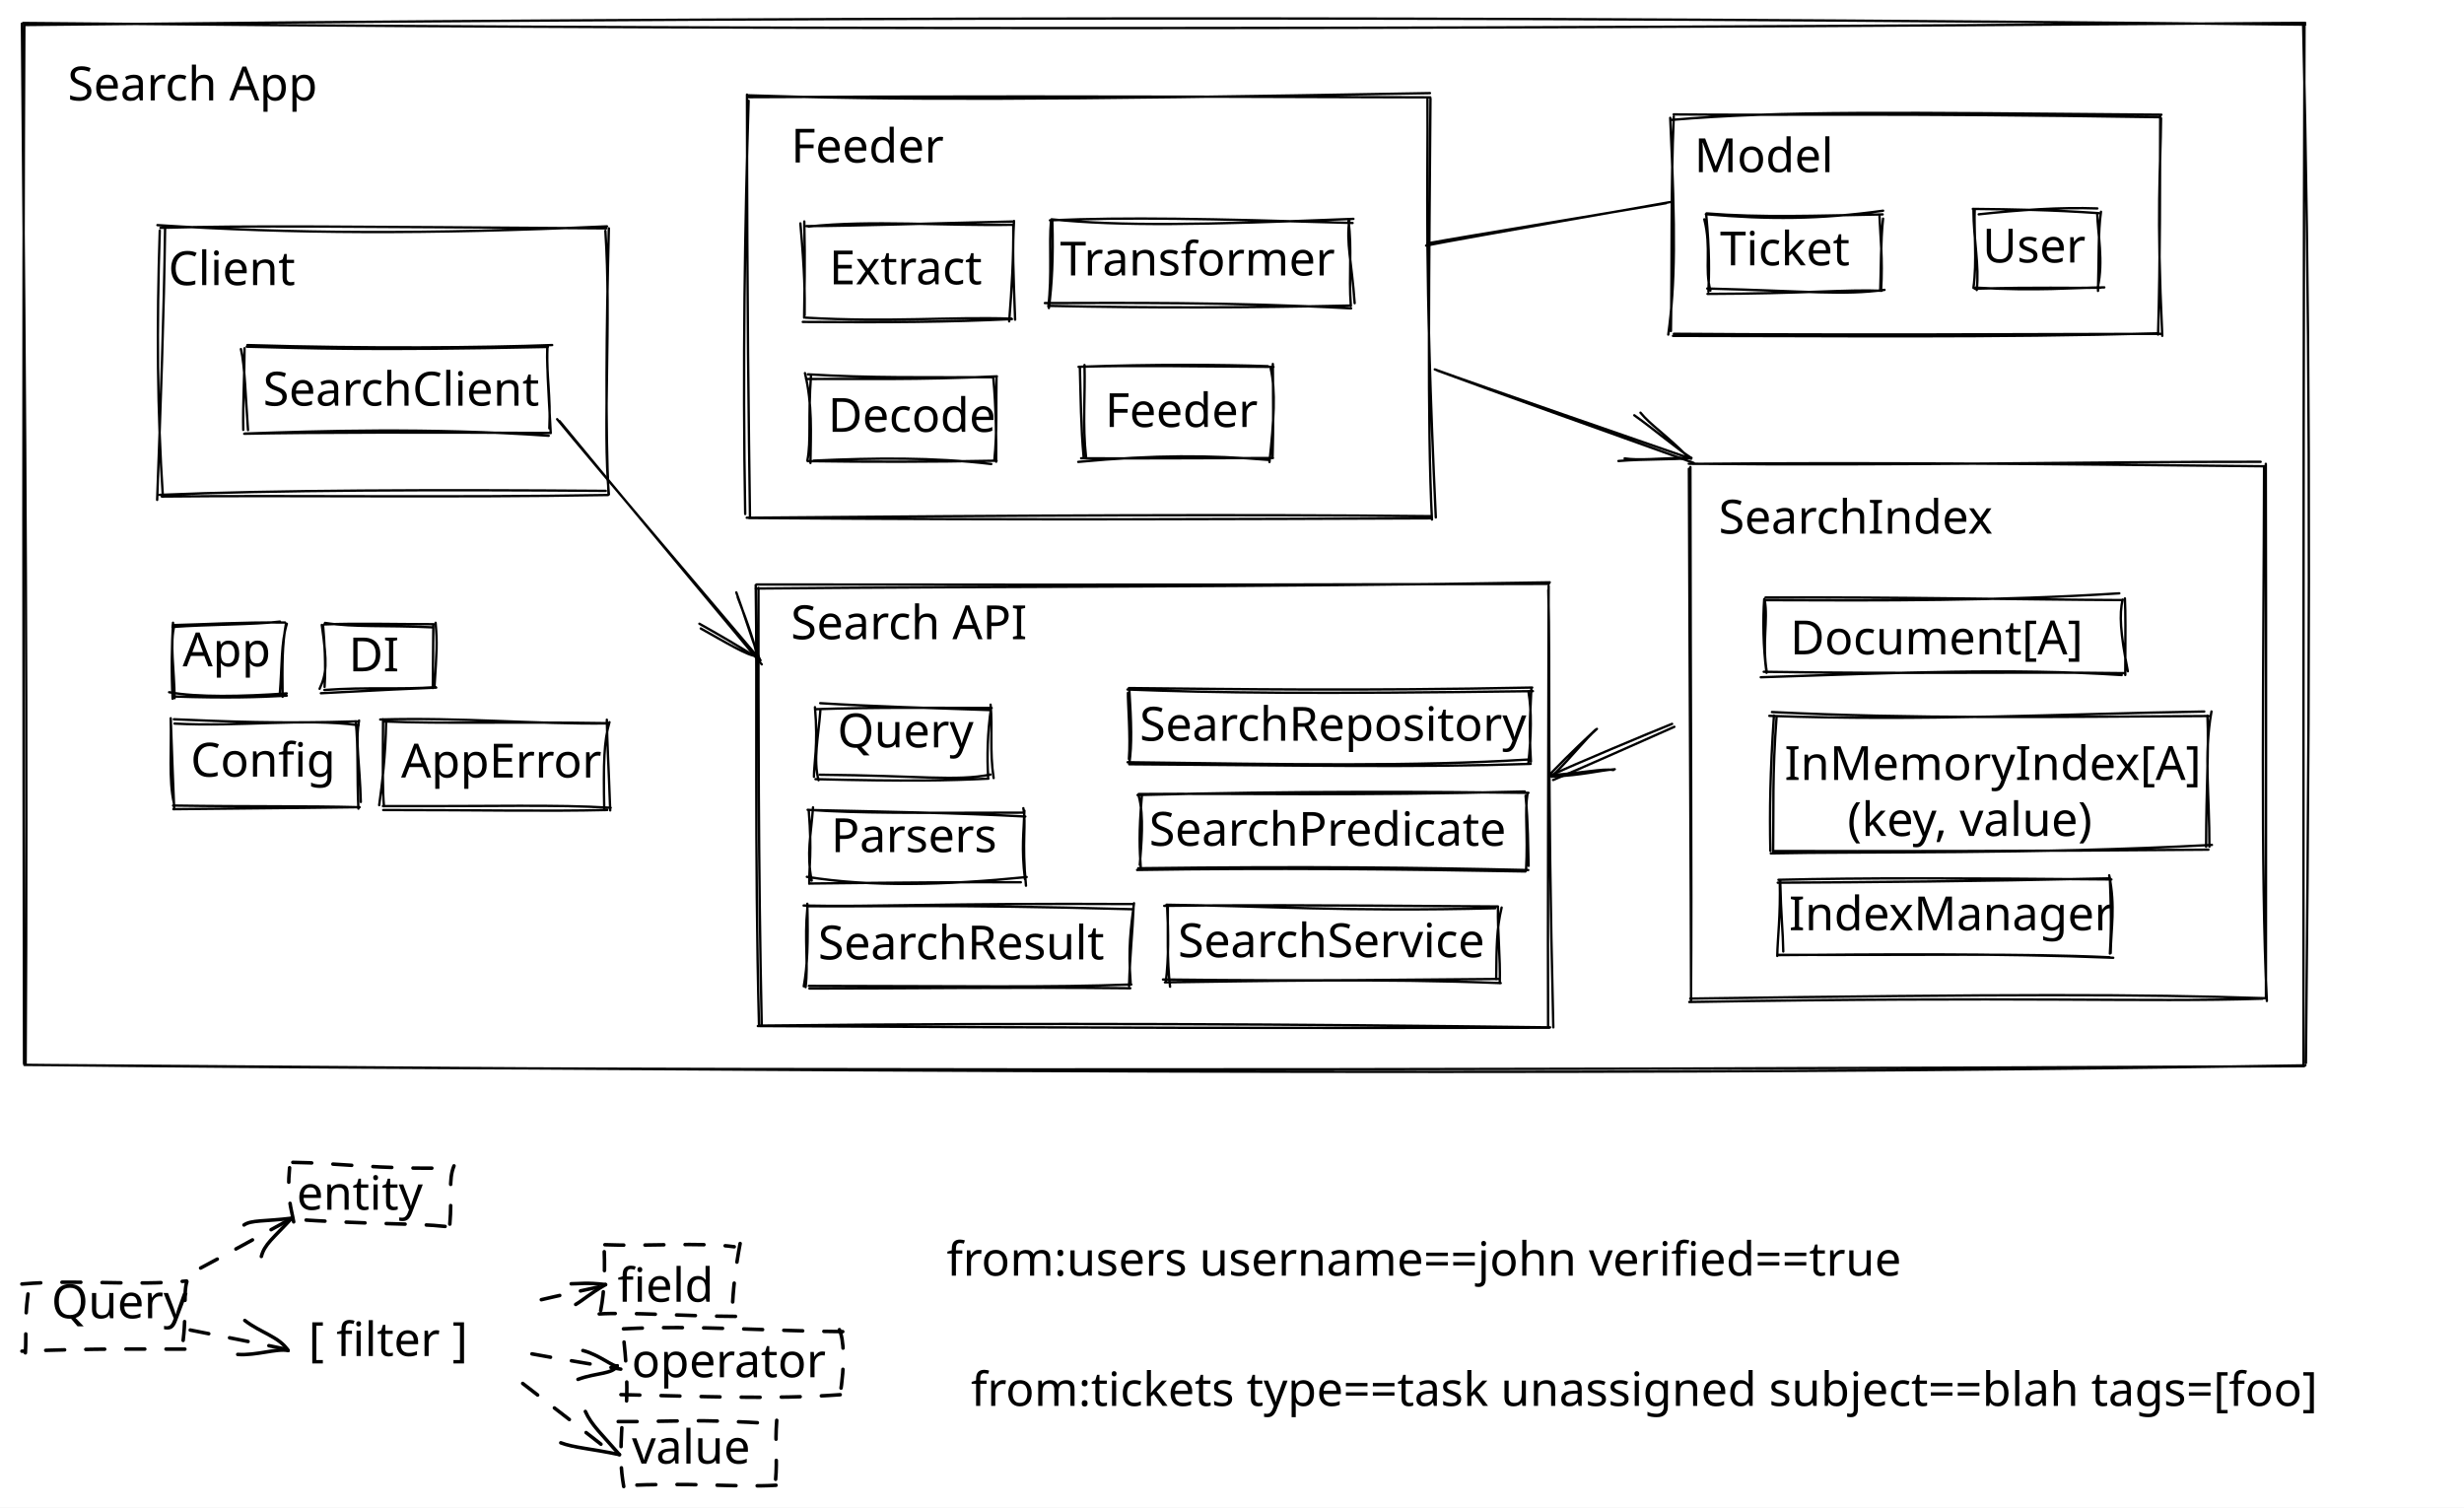
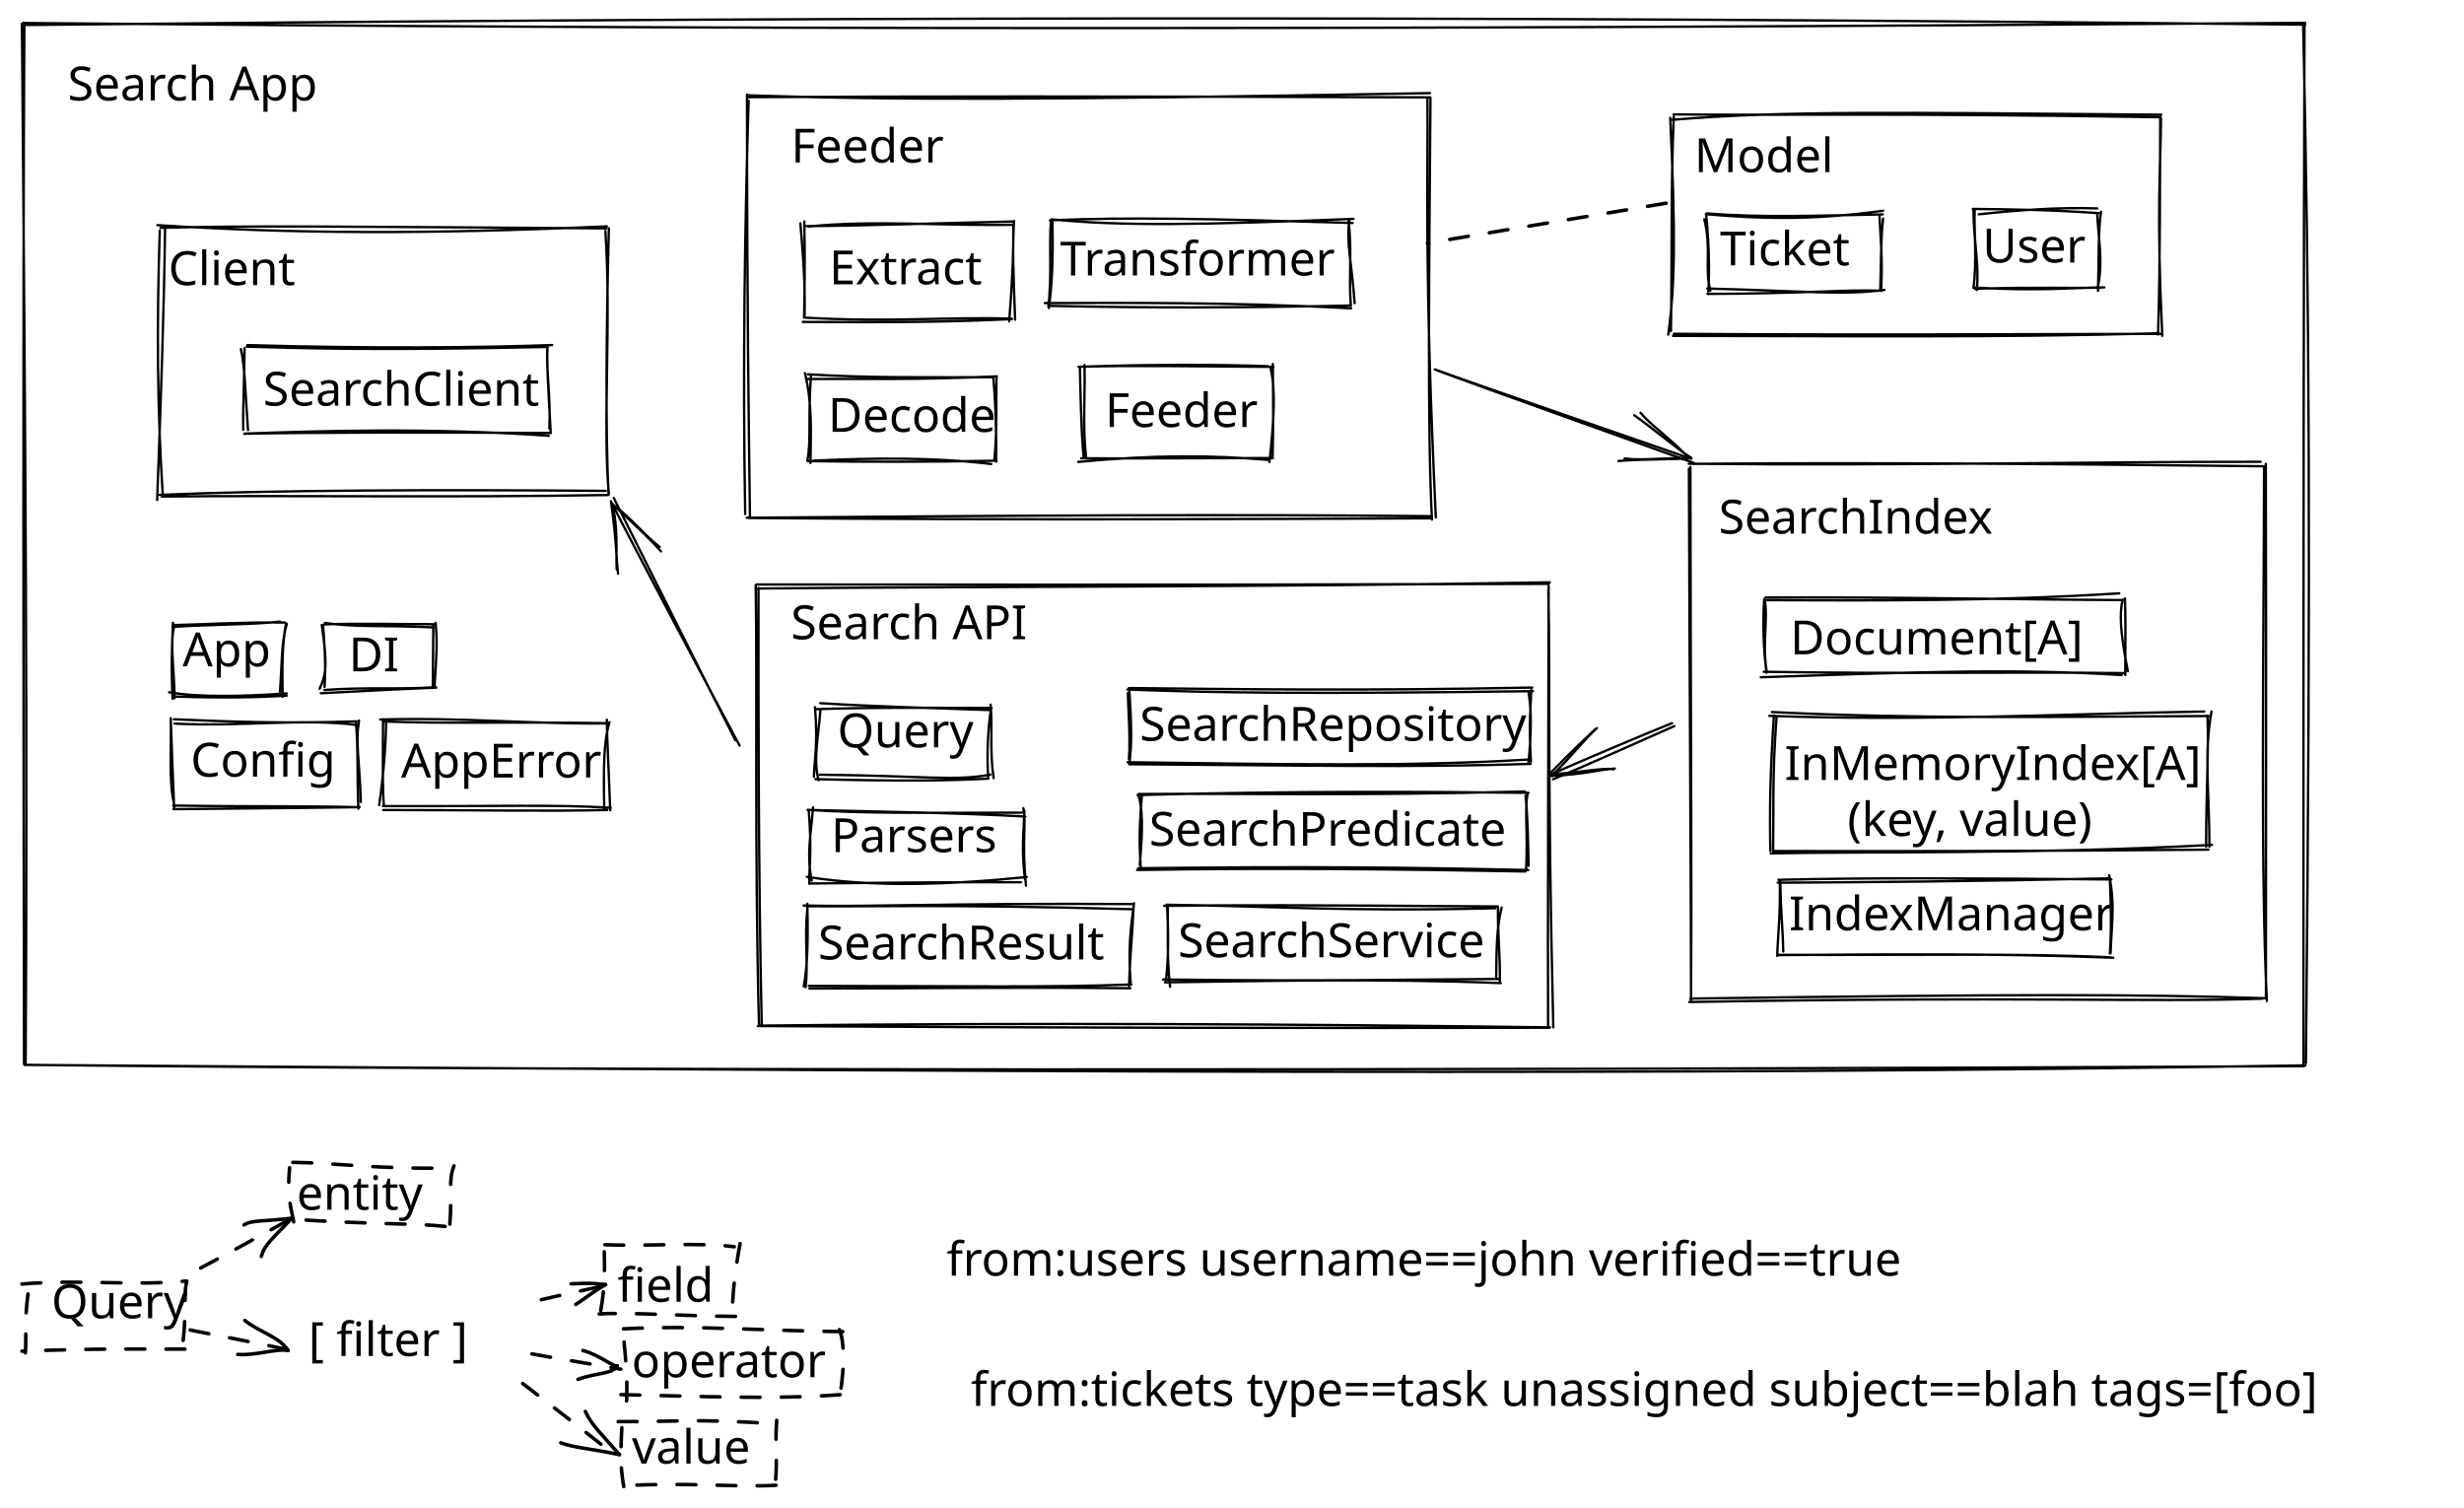
<svg xmlns="http://www.w3.org/2000/svg" version="1.1" viewBox="0 0 1044.637 639.121" width="1044.637" height="639.121">
  <defs>
    <style>
      @font-face {
        font-family: "Virgil";
        src: url("https://excalidraw.com/Virgil.woff2");
      }
      @font-face {
        font-family: "Cascadia";
        src: url("https://excalidraw.com/Cascadia.woff2");
      }
    </style>
  </defs>
  <rect x="0" y="0" width="1044.637" height="639.121" fill="#ffffff" />
  <g stroke-linecap="round" transform="translate(751.3555 302.8474) rotate(0 92.26562 28.48047)">
    <path d="M-1.23 0.64 C62.5 2.97, 123.03 -0.19, 183.16 -1.2 M-0.12 -0.98 C59.71 1.95, 116.62 1.1, 185.03 0.71 M186.22 -1.22 C182.92 17.17, 185.42 34.34, 185.34 56.09 M184.51 0.55 C185.14 15.27, 183.99 30.61, 183.94 56.12 M186.41 55.35 C110.75 59.42, 37.44 58.1, -0.61 58.95 M184.92 57.37 C111.82 58.03, 40.33 58.07, 0.76 57.94 M0.39 58.58 C0.65 39.96, -0.02 25.24, 1.85 0.99 M-0.8 57.88 C-1.13 40.38, -0.9 24.59, 0.72 0.48" stroke="#000000" stroke-width="1" fill="none" />
  </g>
  <g transform="translate(468.5156 163.0232) rotate(0 32 12.5)">
    <text x="0" y="18" font-family="Virgil, Segoe UI Emoji" font-size="20px" fill="#000000" text-anchor="start" style="white-space: pre;" direction="ltr">Feeder</text>
  </g>
  <g transform="translate(757.3867 312.6619) rotate(0 87.5 12.5)">
    <text x="87.5" y="18" font-family="Virgil, Segoe UI Emoji" font-size="20px" fill="#000000" text-anchor="middle" style="white-space: pre;" direction="ltr">InMemoryIndex[A]</text>
  </g>
  <g transform="translate(783.2578 336.4099) rotate(0 56 12.5)">
    <text x="0" y="18" font-family="Virgil, Segoe UI Emoji" font-size="20px" fill="#000000" text-anchor="start" style="white-space: pre;" direction="ltr">(key, value)</text>
  </g>
  <g transform="translate(351.0547 165.0818) rotate(0 35 12.5)">
    <text x="0" y="18" font-family="Virgil, Segoe UI Emoji" font-size="20px" fill="#000000" text-anchor="start" style="white-space: pre;" direction="ltr">Decode</text>
  </g>
  <g transform="translate(351.5547 102.5271) rotate(0 39.5 12.5)">
    <text x="0" y="18" font-family="Virgil, Segoe UI Emoji" font-size="20px" fill="#000000" text-anchor="start" style="white-space: pre;" direction="ltr">Extract</text>
  </g>
  <g stroke-linecap="round" transform="translate(340.918 94.85913) rotate(0 43.90625 20.39062)">
    <path d="M1.84 1.19 C28.6 -1.69, 59.57 1.01, 88.8 0.42 M0.98 1 C24.35 0.86, 49.87 -0.08, 88.4 -0.95 M88.98 -1.17 C88.29 11.21, 88.66 19.1, 89.45 40.66 M88.67 0.65 C88.82 14.31, 88.03 27.29, 86.94 41.39 M87.94 40.23 C61.1 39.37, 36.66 41.88, 0.64 39.82 M88.1 40.42 C61.69 41.69, 35.38 41.9, -0.57 41.62 M0.22 38.79 C0.3 29.39, 0.3 21.46, -1.59 -0.16 M0 39.8 C0.14 29.2, 0.47 16.81, 0.07 -0.97" stroke="#000000" stroke-width="1" fill="none" />
  </g>
  <g stroke-linecap="round" transform="translate(458.6211 154.8044) rotate(0 40.41797 19.62109)">
    <path d="M-1.35 0.71 C30.59 -0.46, 59.21 -0.24, 78.94 0.44 M-0.05 0.66 C21.92 0.06, 44.77 0.48, 81.29 0.74 M80.13 1.52 C82.25 10.86, 81.49 23.41, 79.58 41.08 M81.01 -0.49 C81.15 12.87, 81.29 25.93, 80.91 39.06 M78.99 40.16 C54.25 38.12, 31.58 37.94, -1.49 41.02 M81.05 39.37 C50.42 39.44, 20.33 39.62, -0.27 39.48 M1.81 38.89 C0.29 25.57, 1.53 12.28, 1.16 -0.06 M0.79 38.86 C-0.37 26.57, -0.45 13.25, -0.8 0.97" stroke="#000000" stroke-width="1" fill="none" />
  </g>
  <g stroke-linecap="round" transform="translate(343.1914 159.3435) rotate(0 39.36719 18.20703)">
    <path d="M-1.47 1.33 C22.35 1.15, 45.51 1.83, 79.45 0.2 M-0.69 -0.65 C25.51 0.97, 50.04 0.53, 78.05 0.59 M77.93 0.91 C79.08 12.67, 79.26 28.46, 79.15 36.4 M79.29 0.35 C79.06 11.66, 79.6 24.01, 78.37 35.7 M77.08 37.38 C52.3 34.47, 27.96 34.74, 1.75 35.95 M79.3 35.97 C51.33 36.53, 25.2 36.53, -0.79 36.15 M0.41 36.94 C0.57 24.07, 1.29 12.31, -1.92 -1.16 M-0.89 35.89 C0.77 27.3, -0.69 18.09, 0.65 -0.3" stroke="#000000" stroke-width="1" fill="none" />
  </g>
  <g transform="translate(729.1797 94.49585) rotate(0 31 12.5)">
    <text x="0" y="18" font-family="Virgil, Segoe UI Emoji" font-size="20px" fill="#000000" text-anchor="start" style="white-space: pre;" direction="ltr">Ticket</text>
  </g>
  <g transform="translate(840.5039 93.28101) rotate(0 22.5 12.5)">
    <text x="0" y="18" font-family="Virgil, Segoe UI Emoji" font-size="20px" fill="#000000" text-anchor="start" style="white-space: pre;" direction="ltr">User</text>
  </g>
  <g stroke-linecap="round" transform="translate(724.3438 91.21851) rotate(0 36.73438 16.36328)">
    <path d="M-1.13 -0.4 C25.24 1.88, 46.9 1.86, 74.02 -1.89 M-0.85 -0.75 C22.23 1.1, 45.5 0.21, 73.82 -0.32 M74 1.47 C72.96 10.97, 73.14 23.33, 72.8 31.94 M72.49 0.47 C72.82 8.92, 73.96 18.61, 73.16 31.91 M74.62 31.67 C57.02 34.05, 43.1 32.22, -0.54 31.1 M73.44 32.05 C58.16 31.43, 41.26 33.27, -0.43 33.38 M0.8 31.99 C-1.77 22.65, 1.32 13.99, -1.79 1.76 M-0.05 32.4 C0.29 24.9, 0.51 15.44, -0.98 -0.21" stroke="#000000" stroke-width="1" fill="none" />
  </g>
  <g stroke-linecap="round" transform="translate(837.3203 89.39429) rotate(0 26.44141 16.57617)">
    <path d="M1.57 1.47 C18.66 -0.4, 36.2 -1.59, 51.86 -1.03 M-0.92 -0.83 C16.62 -0.64, 32.06 -0.45, 52.46 0.97 M51.82 1.18 C52.05 9.48, 54.52 21.63, 52.04 32.41 M53.41 0.38 C52.18 8.81, 52.56 20.36, 52.15 33.93 M54.81 32.44 C41.28 32.56, 26.97 34.09, 0.31 32.55 M53.35 32.58 C39.45 32.83, 28.25 32.25, -0.1 33.01 M0.73 33.57 C1.91 22.94, -0.6 12.81, -0.67 -0.76 M-0.66 32.65 C0.91 21.55, -0.51 7.99, -0.12 -0.54" stroke="#000000" stroke-width="1" fill="none" />
  </g>
  <g stroke-linecap="round" transform="translate(709.0977 49.26904) rotate(0 103.3242 45.97852)">
    <path d="M-0.77 1.58 C47.08 -2.41, 93.95 -1.57, 207.25 -0.64 M0.47 -0.77 C45.54 -0.28, 92.16 -1.38, 206.2 0.42 M207.1 0.87 C206.91 22.43, 205.09 39.72, 207.62 93.11 M206.75 -0.08 C206.59 29.15, 206.82 59.16, 205.84 92.57 M206.06 92.03 C137 93.98, 68.16 93.14, 0.19 93.13 M207.42 92.26 C141.96 92.38, 79.64 92.83, 0.56 92.24 M-1.82 92.58 C1.11 71.07, 1.29 49.84, -0.99 0.69 M-0.7 91.08 C-0.17 61.26, -0.8 30.44, 0.51 0.18" stroke="#000000" stroke-width="1" fill="none" />
  </g>
  <g transform="translate(718.3281 54.98389) rotate(0 27 12.5)">
    <text x="0" y="18" font-family="Virgil, Segoe UI Emoji" font-size="20px" fill="#000000" text-anchor="start" style="white-space: pre;" direction="ltr">Model</text>
  </g>
  <g transform="translate(758.9648 259.4136) rotate(0 62.5 12.5)">
    <text x="0" y="18" font-family="Virgil, Segoe UI Emoji" font-size="20px" fill="#000000" text-anchor="start" style="white-space: pre;" direction="ltr">Document[A]</text>
  </g>
  <g stroke-linecap="round" transform="translate(748.3906 253.4526) rotate(0 75.86914 15.97852)">
    <path d="M-0.09 0.99 C49.83 1.2, 99.01 1.36, 150.12 -1.91 M0.12 -0.14 C56.11 -0.4, 110.36 0.78, 151.33 0.95 M151.5 0.74 C150.12 6.99, 150.48 14.6, 153.73 31.14 M152.48 0.24 C152.77 6.43, 152.74 13.81, 152.64 32.71 M151.12 32.74 C104.86 29.74, 56.88 31.73, -1.9 33.67 M152.44 31.93 C105.34 31.29, 60.36 32.34, -0.64 31.35 M0.67 31.51 C-1.41 19.19, 1.27 9.42, -0.21 1.06 M0.55 31.79 C-0.92 20.73, -1.05 8.95, -0.42 0.5" stroke="#000000" stroke-width="1" fill="none" />
  </g>
  <g stroke-linecap="round" transform="translate(317.2031 40.83545) rotate(0 144.9531 89.24023)">
    <path d="M-0.53 -0.44 C62.14 1.66, 123.54 1.63, 289.04 -1.36 M0.23 0.36 C72.75 -0.02, 144.33 -0.08, 289.17 0.44 M287.98 1.16 C288.29 35.95, 286.47 70.61, 291.52 178.53 M289.26 0.93 C288.76 69.74, 287.84 140, 289.89 179.43 M289.69 178.91 C208.09 179.2, 126.46 179.72, 0.31 178.78 M289.43 177.99 C205.16 177.14, 119.91 177.66, -0.62 178.66 M-1.27 177.08 C-2.39 114.74, -1.38 52.57, 0.18 1.87 M0.76 178.54 C0.24 137.47, -0.46 95.01, -0.51 -0.73" stroke="#000000" stroke-width="1" fill="none" />
  </g>
  <g transform="translate(335.3789 50.90186) rotate(0 32 12.5)">
    <text x="0" y="18" font-family="Virgil, Segoe UI Emoji" font-size="20px" fill="#000000" text-anchor="start" style="white-space: pre;" direction="ltr">Feeder</text>
  </g>
  <g stroke-linecap="round" transform="translate(716.957 197.1792) rotate(0 121.4902 113.3809)">
    <path d="M-0.98 -0.58 C86.14 0.35, 172.39 -1.47, 241.47 -1.4 M0.75 -0.52 C71.33 -1.17, 144.25 -0.59, 243.23 0.5 M242.92 0.65 C242.74 84.71, 241.4 172.62, 244.1 227.19 M243.66 -0.53 C243.88 86.39, 243.68 170.46, 243.71 225.92 M242.27 226.22 C191.62 227.83, 140.83 225.14, -0.77 227.62 M243.5 226.02 C188.92 224.24, 136.32 224.26, -0.37 226.17 M-0.01 227.42 C-0.11 168.64, -0.55 111.66, -0.93 1.54 M-0.04 227.48 C0.36 170.28, -0.19 113.05, -0.29 0.81" stroke="#000000" stroke-width="1" fill="none" />
  </g>
  <g transform="translate(728.6523 208.2261) rotate(0 59.5 12.5)">
    <text x="0" y="18" font-family="Virgil, Segoe UI Emoji" font-size="20px" fill="#000000" text-anchor="start" style="white-space: pre;" direction="ltr">SearchIndex</text>
  </g>
  <g transform="translate(449.3984 98.78857) rotate(0 60 12.5)">
    <text x="0" y="18" font-family="Virgil, Segoe UI Emoji" font-size="20px" fill="#000000" text-anchor="start" style="white-space: pre;" direction="ltr">Transformer</text>
  </g>
  <g stroke-linecap="round" transform="translate(444.7969 93.64795) rotate(0 63.89453 18.14258)">
    <path d="M1 -0.66 C30.32 2.26, 64.07 1.74, 129 -0.86 M0.34 -0.24 C33.35 -1.66, 66.78 -0.96, 128.64 0.88 M127.34 -0.6 C125.8 9.2, 128.31 17.41, 129.52 34.89 M126.89 0.09 C128.51 11.26, 126.93 23.26, 127.91 36.06 M128.01 37.09 C77.45 34.3, 28.71 34.79, -1.82 34.84 M127.56 35.89 C84.83 36.82, 43.39 36.97, 0.2 36.03 M-0.12 36.95 C1.16 27.24, 1.83 15.71, 1.35 0.05 M-0.35 36.3 C1.26 23.06, -0.11 10.13, 0.76 0.23" stroke="#000000" stroke-width="1" fill="none" />
  </g>
  <g stroke-linecap="round" transform="translate(321.0703 248.1675) rotate(0 168.0879 93.5918)">
    <path d="M-0.75 1.34 C106.45 0.33, 211.96 0.87, 335.95 -1.29 M-0.3 -0.38 C68.13 -0.44, 136 -0.02, 335.6 -0.63 M335.35 1.95 C336.3 37.2, 334.8 76.81, 337.47 187.39 M335.49 0.31 C335.39 74.11, 335.06 147.21, 335.26 187.24 M336.11 187.38 C229.66 186.02, 121.76 185.32, 0.84 186.64 M335.79 187.55 C233.43 187.75, 130.98 187.62, 0.22 186.83 M1.87 186.26 C0.44 120.21, 0.46 53.39, 0.5 1.05 M0.71 186.52 C-1.2 113.76, 0.02 42.05, -0.68 -0.14" stroke="#000000" stroke-width="1" fill="none" />
  </g>
  <g transform="translate(335.2812 252.9839) rotate(0 56 12.5)">
    <text x="0" y="18" font-family="Virgil, Segoe UI Emoji" font-size="20px" fill="#000000" text-anchor="start" style="white-space: pre;" direction="ltr">Search API</text>
  </g>
  <g transform="translate(355.0312 298.8472) rotate(0 27 12.5)">
    <text x="0" y="18" font-family="Virgil, Segoe UI Emoji" font-size="20px" fill="#000000" text-anchor="start" style="white-space: pre;" direction="ltr">Query</text>
  </g>
  <g transform="translate(346.8516 388.7417) rotate(0 64 12.5)">
    <text x="0" y="18" font-family="Virgil, Segoe UI Emoji" font-size="20px" fill="#000000" text-anchor="start" style="white-space: pre;" direction="ltr">SearchResult</text>
  </g>
  <g transform="translate(483.1758 296.0347) rotate(0 83 12.5)">
    <text x="0" y="18" font-family="Virgil, Segoe UI Emoji" font-size="20px" fill="#000000" text-anchor="start" style="white-space: pre;" direction="ltr">SearchRepository</text>
  </g>
  <g stroke-linecap="round" transform="translate(345.8242 299.8628) rotate(0 36.83789 15.18555)">
    <path d="M1.91 -1.75 C22.72 -0.44, 50.25 0.38, 74.24 1.19 M-0.29 0.81 C24.82 -0.08, 51.56 0.26, 74.61 0.28 M74.14 -1.13 C75.09 8.84, 73.68 18.39, 75.43 29.99 M74.37 0.13 C72.79 10.54, 72.61 21.36, 73.11 29.49 M74.09 28.51 C59.53 31.41, 44.34 28.96, 1.76 28.58 M73.22 30.24 C56.54 31.08, 38.73 31.44, -0.1 30.46 M1.21 30.92 C-1.07 22.03, 1.07 13.22, 1.98 1.4 M-0.74 29.46 C-0.79 24.07, 1.1 16.2, -0.31 -0.05" stroke="#000000" stroke-width="1" fill="none" />
  </g>
  <g stroke-linecap="round" transform="translate(341.9727 384.5308) rotate(0 68.80078 16.69336)">
    <path d="M-1.27 -0.63 C28.29 0.03, 57.36 -1.7, 138.7 -1.26 M0.06 -0.34 C28.45 -0.01, 55.69 -1.3, 137.88 0.93 M138.8 -1.61 C137.42 9.23, 136.25 17.24, 137.37 32.12 M138.59 0.46 C138.18 11.04, 137.1 19.77, 136.71 33.47 M137.23 34.44 C87.16 33.89, 40.72 34.6, 1.19 34.56 M137.66 32.84 C103.05 34.15, 67.67 33.5, 0.95 33.44 M-1.21 33.62 C0.33 25.09, 0.7 15.55, 0.3 -1.39 M-0.43 33.97 C0.78 24.04, -0.99 13.86, 0.31 0.64" stroke="#000000" stroke-width="1" fill="none" />
  </g>
  <g stroke-linecap="round" transform="translate(479.5234 292.3823) rotate(0 84.66406 15.69141)">
    <path d="M-1.51 -0.07 C36.49 1.41, 77.05 1.87, 170.37 0.63 M-0.91 -0.68 C47.33 -0.23, 95.81 0.57, 170.07 -0.9 M168.52 1.15 C169.84 8.82, 169.76 19.38, 168.4 31.51 M169.73 -0.86 C169.51 6.77, 168.54 13.96, 169.52 30.5 M168.2 29.63 C120.29 32.57, 68.89 31.71, -1.47 30.76 M169.44 31.46 C120.71 33.1, 69.96 32.06, -0.79 31.62 M-0.91 29.39 C-0.16 20.5, -1.43 4.96, -1.32 1.37 M-0.75 31.36 C0.44 23.43, 0.14 14.07, -0.74 -0.13" stroke="#000000" stroke-width="1" fill="none" />
  </g>
  <g stroke-linecap="round" transform="translate(68.18359 96.80029) rotate(0 94.67383 56.61523)">
    <path d="M-1.44 -1.36 C55.23 2.31, 113.08 2.59, 189.15 -0.84 M-0.15 -0.2 C38.02 -1.26, 77.54 -0.71, 188.81 0.02 M188.47 1.06 C191.06 39.82, 187.24 83.52, 189.96 112.81 M189.95 0 C188.85 42.46, 188.5 86.34, 189.8 112.44 M188.64 111.3 C117.55 110.75, 47.01 110.94, -0.58 113 M189.63 113.06 C123.29 114.22, 55.07 113.11, 0.42 113.71 M-1.56 115.12 C-0.04 74.26, 1.32 36.9, 1.81 -0.37 M0.87 113.78 C-1.48 77.66, -1.79 42.18, -0.45 0.92" stroke="#000000" stroke-width="1" fill="none" />
  </g>
  <g transform="translate(71.36328 102.8628) rotate(0 27 12.5)">
    <text x="0" y="18" font-family="Virgil, Segoe UI Emoji" font-size="20px" fill="#000000" text-anchor="start" style="white-space: pre;" direction="ltr">Client</text>
  </g>
  <g transform="translate(111.5352 153.9761) rotate(0 59.5 12.5)">
    <text x="0" y="18" font-family="Virgil, Segoe UI Emoji" font-size="20px" fill="#000000" text-anchor="start" style="white-space: pre;" direction="ltr">SearchClient</text>
  </g>
  <g transform="translate(79.61328 264.5034) rotate(0 16.5 12.5)">
    <text x="16.5" y="18" font-family="Virgil, Segoe UI Emoji" font-size="20px" fill="#000000" text-anchor="middle" style="white-space: pre;" direction="ltr">App</text>
  </g>
  <g transform="translate(147.8516 266.6011) rotate(0 13.5 12.5)">
    <text x="0" y="18" font-family="Virgil, Segoe UI Emoji" font-size="20px" fill="#000000" text-anchor="start" style="white-space: pre;" direction="ltr">DI</text>
  </g>
  <g stroke-linecap="round" transform="translate(137.1562 264.5073) rotate(0 23.45117 13.71484)">
    <path d="M0.64 -0.42 C13.43 1.53, 25.13 0.49, 46.57 1.47 M0.23 0.22 C14.24 -0.34, 29.32 0.11, 46.67 0.13 M47.52 -0.48 C48.27 8.09, 48.02 11.67, 47.03 26.98 M46.56 0.45 C46.42 7.32, 46.49 17.2, 46.33 27.18 M47.78 27.01 C36.1 27.46, 26.62 27.94, -1.12 29.39 M47.59 26.81 C32.56 27.88, 18.25 26.7, 0.37 28.01 M-1.66 27.51 C1.34 21.05, 1.62 16.96, -0.73 0.43 M0.45 26.71 C1.07 17.28, 0.35 6.79, -0.17 0.84" stroke="#000000" stroke-width="1" fill="none" />
  </g>
  <g stroke-linecap="round" transform="translate(103.6367 146.9604) rotate(0 64.52539 18.10156)">
    <path d="M1.25 -0.67 C52.76 0.89, 101.74 0.38, 130.47 -0.68 M0.97 0.02 C26.28 0.63, 51.88 1.77, 128.64 0.13 M128.38 0.33 C127.96 11.74, 129.92 21.22, 129.26 34.64 M128.48 -0.12 C128.14 7.9, 128.66 14.7, 129.85 36.66 M129 37.78 C78.13 34.22, 30.67 35.76, 0.13 36.86 M129.56 36.6 C78.37 36.33, 29.55 36.32, -0.1 36.93 M1.51 35.36 C0.49 21.64, 0.22 8.19, -1.5 1.03 M-0.5 35.29 C-0.72 24.46, 0.03 13.17, 0.04 0.66" stroke="#000000" stroke-width="1" fill="none" />
  </g>
  <g stroke-linecap="round" transform="translate(72.46094 264.0894) rotate(0 24.05859 15.58398)">
    <path d="M0.66 1.71 C15.85 0.61, 35.35 0.77, 46.24 -0.57 M0.73 0.93 C14.57 0.62, 29.48 -0.37, 48.4 -0.17 M49.15 0.37 C46.64 8.51, 47.19 17.78, 46.12 30.73 M48.78 0.28 C47.17 9.47, 47.18 17.32, 47.36 31.31 M49.09 29.87 C30.16 31.23, 11.14 31.54, -0.77 29.38 M49.09 30.85 C37.08 31.52, 23.95 31.94, 0.98 31.19 M1.56 31.9 C1.48 20.01, -0.6 8.35, 1.54 0.84 M0.72 32.15 C0.09 20.05, 0.4 9.51, 0.89 -0.08" stroke="#000000" stroke-width="1" fill="none" />
  </g>
  <g stroke-linecap="round">
-     <g transform="translate(236.4219 178.0985) rotate(0 43.15658 51.58348)">
-       <path d="M0.81 0.43 C15.07 17.86, 72.22 86.39, 86.53 103.56 M-0.22 -0.39 C13.87 16.78, 71.57 84.85, 86.02 101.83" stroke="#000000" stroke-width="1" fill="none" />
-     </g>
-     <g transform="translate(236.4219 178.0985) rotate(0 43.15658 51.58348)">
-       <path d="M60.67 88.35 C71.03 94.12, 80.81 100.11, 84.35 100.03 M60.09 86.33 C68.1 90.81, 75.09 94.86, 85.64 101.38" stroke="#000000" stroke-width="1" fill="none" />
-     </g>
-     <g transform="translate(236.4219 178.0985) rotate(0 43.15658 51.58348)">
-       <path d="M76.31 75.07 C80.58 86.03, 84.38 97.09, 84.35 100.03 M75.74 73.05 C78.94 81.66, 81.2 89.72, 85.64 101.38" stroke="#000000" stroke-width="1" fill="none" />
-     </g>
-   </g>
-   <g stroke-linecap="round">
    <g transform="translate(608.6359 155.9942) rotate(0 54.56601 20.44687)">
      <path d="M0.74 1.09 C19.13 7.99, 91.22 33.68, 109.47 40.28 M-0.34 0.61 C17.94 7.27, 90 32.13, 108.33 38.5" stroke="#000000" stroke-width="1" fill="none" />
    </g>
    <g transform="translate(608.6359 155.9942) rotate(0 54.56601 20.44687)">
      <path d="M80.14 38.35 C86.26 39.27, 93.72 38.36, 107.33 38.03 M77.52 39.45 C89.02 38.55, 100.47 38.93, 108.43 38.19" stroke="#000000" stroke-width="1" fill="none" />
    </g>
    <g transform="translate(608.6359 155.9942) rotate(0 54.56601 20.44687)">
      <path d="M86.86 18.96 C91.26 24.34, 97.2 27.84, 107.33 38.03 M84.24 20.06 C93.06 26.36, 102 33.98, 108.43 38.19" stroke="#000000" stroke-width="1" fill="none" />
    </g>
  </g>
  <g stroke-linecap="round">
-     <g transform="translate(708.9096 308.5201) rotate(0 -25.2922 10.26162)">
+     <g transform="translate(708.9096 308.2115) rotate(0 -25.2922 10.26162)">
      <path d="M0.95 -0.39 C-7.3 3.28, -41.74 18.62, -50.44 22.16 M-0.01 -1.64 C-8.36 1.64, -43.37 16.36, -51.54 20.24" stroke="#000000" stroke-width="1" fill="none" />
    </g>
-     <g transform="translate(708.9096 308.5201) rotate(0 -25.2922 10.26162)">
+     <g transform="translate(708.9096 308.2115) rotate(0 -25.2922 10.26162)">
      <path d="M-32.47 0.84 C-35.52 3.77, -42.1 9.72, -52.15 20.09 M-31.88 0.49 C-37.19 5.14, -41.33 11.06, -51.04 20.75" stroke="#000000" stroke-width="1" fill="none" />
    </g>
-     <g transform="translate(708.9096 308.5201) rotate(0 -25.2922 10.26162)">
+     <g transform="translate(708.9096 308.2115) rotate(0 -25.2922 10.26162)">
      <path d="M-24.9 17.94 C-29.65 17.14, -37.91 19.29, -52.15 20.09 M-24.31 17.6 C-31.54 18.21, -37.48 20.07, -51.04 20.75" stroke="#000000" stroke-width="1" fill="none" />
    </g>
  </g>
  <g stroke-linecap="round" transform="translate(10 10) rotate(0 483.5078 220.6836)">
    <path d="M0.79 0.59 C305.88 -2.62, 610.97 -3.5, 967.31 0.46 M-0.18 -0.26 C283.46 2.47, 567.36 2.79, 967.29 -0.31 M966.45 0.66 C969.02 112.97, 969.77 225.32, 967.62 440.67 M967.02 -0.04 C966.7 105.18, 966.52 210.42, 966.58 441.2 M966.85 442.01 C592.46 443.86, 217.38 443.97, 0.36 441.43 M967.38 441.65 C749.26 445.27, 531.32 445.49, 0.34 441.47 M0.87 441.26 C1.69 305.44, 0.81 169.97, -0.71 0.01 M0.18 440.91 C-0.06 284.47, -0.33 126.89, 0.33 -0.14" stroke="#000000" stroke-width="1" fill="none" />
  </g>
  <g transform="translate(28.70703 24.57422) rotate(0 54 12.5)">
    <text x="0" y="18" font-family="Virgil, Segoe UI Emoji" font-size="20px" fill="#000000" text-anchor="start" style="white-space: pre;" direction="ltr">Search App</text>
  </g>
  <g transform="translate(21.80078 540.8785) rotate(0 27 12.5)">
    <text x="0" y="18" font-family="Virgil, Segoe UI Emoji" font-size="20px" fill="#000000" text-anchor="start" style="white-space: pre;" direction="ltr">Query</text>
  </g>
  <g transform="translate(125.8008 494.8785) rotate(0 28.5 12.5)">
    <text x="0" y="18" font-family="Virgil, Segoe UI Emoji" font-size="20px" fill="#000000" text-anchor="start" style="white-space: pre;" direction="ltr">entity</text>
  </g>
  <g transform="translate(130.8008 556.8785) rotate(0 45 12.5)">
    <text x="0" y="18" font-family="Virgil, Segoe UI Emoji" font-size="20px" fill="#000000" text-anchor="start" style="white-space: pre;" direction="ltr">[ filter ]</text>
  </g>
  <g transform="translate(261.8008 533.8785) rotate(0 21 12.5)">
    <text x="0" y="18" font-family="Virgil, Segoe UI Emoji" font-size="20px" fill="#000000" text-anchor="start" style="white-space: pre;" direction="ltr">field</text>
  </g>
  <g transform="translate(267.8008 565.8785) rotate(0 42.5 12.5)">
    <text x="0" y="18" font-family="Virgil, Segoe UI Emoji" font-size="20px" fill="#000000" text-anchor="start" style="white-space: pre;" direction="ltr">operator</text>
  </g>
  <g transform="translate(267.9141 602.4879) rotate(0 25.5 12.5)">
    <text x="0" y="18" font-family="Virgil, Segoe UI Emoji" font-size="20px" fill="#000000" text-anchor="start" style="white-space: pre;" direction="ltr">value</text>
  </g>
  <g stroke-linecap="round">
    <g transform="translate(230.2109 552.1949) rotate(0 12.76206 -4.1772)">
      <path d="M-0.71 -1.19 C3.84 -2.32, 21.81 -6.2, 26.23 -7.16" stroke="#000000" stroke-width="1.5" fill="none" stroke-dasharray="8 9" />
    </g>
    <g transform="translate(230.2109 552.1949) rotate(0 12.76206 -4.1772)">
      <path d="M13.86 0.82 C17.03 -1.02, 19.57 -3.53, 26.51 -7.59" stroke="#000000" stroke-width="1.5" fill="none" />
    </g>
    <g transform="translate(230.2109 552.1949) rotate(0 12.76206 -4.1772)">
      <path d="M11.95 -7.93 C15.5 -7.91, 18.44 -8.56, 26.51 -7.59" stroke="#000000" stroke-width="1.5" fill="none" />
    </g>
  </g>
  <g stroke-linecap="round">
    <g transform="translate(226.7188 574.1989) rotate(0 17.64048 3.01274)">
      <path d="M-1.2 -0.22 C4.71 0.95, 30.4 5.16, 36.48 6.25" stroke="#000000" stroke-width="1.5" fill="none" stroke-dasharray="8 9" />
    </g>
    <g transform="translate(226.7188 574.1989) rotate(0 17.64048 3.01274)">
      <path d="M18.32 10.58 C26.19 7.68, 33.12 8.42, 34.94 4.83" stroke="#000000" stroke-width="1.5" fill="none" />
    </g>
    <g transform="translate(226.7188 574.1989) rotate(0 17.64048 3.01274)">
      <path d="M20.4 -1.64 C27.39 0.15, 33.52 5.58, 34.94 4.83" stroke="#000000" stroke-width="1.5" fill="none" />
    </g>
  </g>
  <g stroke-linecap="round">
    <g transform="translate(222.293 586.5973) rotate(0 19.18769 15.36301)">
      <path d="M-0.69 -0.08 C5.86 4.92, 32.46 25.55, 39.06 30.8" stroke="#000000" stroke-width="1.5" fill="none" stroke-dasharray="8 9" />
    </g>
    <g transform="translate(222.293 586.5973) rotate(0 19.18769 15.36301)">
      <path d="M15.46 25.08 C20.84 27.16, 28.51 27.58, 40.34 30.1" stroke="#000000" stroke-width="1.5" fill="none" />
    </g>
    <g transform="translate(222.293 586.5973) rotate(0 19.18769 15.36301)">
      <path d="M25.88 11.79 C28.41 17.56, 33.14 21.74, 40.34 30.1" stroke="#000000" stroke-width="1.5" fill="none" />
    </g>
  </g>
  <g stroke-linecap="round">
    <g transform="translate(84.67578 536.8395) rotate(0 19.96629 -9.953476)">
      <path d="M0.38 0.74 C7.1 -2.74, 33.15 -17.11, 39.56 -20.64" stroke="#000000" stroke-width="1.5" fill="none" stroke-dasharray="8 9" />
    </g>
    <g transform="translate(84.67578 536.8395) rotate(0 19.96629 -9.953476)">
      <path d="M26.13 -4.17 C27.49 -9.43, 31.18 -11.84, 39.01 -20.38" stroke="#000000" stroke-width="1.5" fill="none" />
    </g>
    <g transform="translate(84.67578 536.8395) rotate(0 19.96629 -9.953476)">
      <path d="M18.77 -17.51 C21.88 -19.67, 27.3 -18.95, 39.01 -20.38" stroke="#000000" stroke-width="1.5" fill="none" />
    </g>
  </g>
  <g stroke-linecap="round">
    <g transform="translate(81.08594 564.2145) rotate(0 20.56108 3.876226)">
      <path d="M-0.44 -0.34 C6.42 0.97, 34.41 6.51, 41.57 8.09" stroke="#000000" stroke-width="1.5" fill="none" stroke-dasharray="8 9" />
    </g>
    <g transform="translate(81.08594 564.2145) rotate(0 20.56108 3.876226)">
      <path d="M19.71 10 C27.52 10.56, 36.32 7.34, 41.05 8.34" stroke="#000000" stroke-width="1.5" fill="none" />
    </g>
    <g transform="translate(81.08594 564.2145) rotate(0 20.56108 3.876226)">
      <path d="M22.7 -4.4 C29.54 0.92, 37.35 2.49, 41.05 8.34" stroke="#000000" stroke-width="1.5" fill="none" />
    </g>
  </g>
  <g stroke-linecap="round" transform="translate(11.08203 542.9957) rotate(0 33.70312 14.59375)">
    <path d="M-1.8 1.37 C22.58 -0.7, 45.55 2.27, 68.03 0.09 M68.15 0.36 C66.46 5.48, 68.46 15.28, 65.79 30.52 M67.3 28.97 C49.13 29, 29.9 28.59, -1.78 29.84 M-0.32 30.54 C0.24 22.52, -1.02 14.81, 1.57 0.8" stroke="#000000" stroke-width="1.5" fill="none" stroke-dasharray="8 9" />
  </g>
  <g stroke-linecap="round" transform="translate(122.6523 494.5856) rotate(0 33.99023 11.97656)">
    <path d="M1.5 -1.8 C19.99 -1.62, 37.82 1.26, 68.94 0.56 M69.82 -0.31 C67.28 5.83, 69.11 12.58, 68.05 24.38 M66.05 25.36 C53.75 23.94, 36.14 24.68, -1.74 22.13 M1.86 23.42 C0.8 17.39, -1.06 13.32, 0.12 0.48" stroke="#000000" stroke-width="1.5" fill="none" stroke-dasharray="8 9" />
  </g>
  <g stroke-linecap="round" transform="translate(254.6836 526.6403) rotate(0 28.72656 14.99023)">
    <path d="M1.77 1.06 C19.85 1.82, 42.24 -0.06, 56.6 1.92 M59.1 0.54 C57.23 10.31, 55.95 20.98, 55.8 29.05 M57.13 31.44 C36.31 31.38, 12.07 29.59, -0.64 30.41 M-0.01 28.93 C1.67 20.65, 1.9 9.53, 1.32 0.64" stroke="#000000" stroke-width="1.5" fill="none" stroke-dasharray="8 9" />
  </g>
  <g stroke-linecap="round" transform="translate(264.2344 562.8239) rotate(0 46.23828 15.02344)">
    <path d="M0.09 0.54 C31 -1.1, 62.56 1.54, 94.44 1.74 M91.64 0.89 C93.49 5.04, 94.19 14.9, 91.78 29.49 M91.98 28.46 C63.12 30.58, 32.23 29.11, -1.63 28.41 M1.41 31.09 C1.74 23.75, 1.43 15.92, -0.12 1.4" stroke="#000000" stroke-width="1.5" fill="none" stroke-dasharray="8 9" />
  </g>
  <g stroke-linecap="round" transform="translate(263.9805 602.6285) rotate(0 33.11133 13.24609)">
    <path d="M-1.88 0.05 C18.27 0.26, 33.14 -1.34, 64.4 1.04 M65.32 -0.48 C64.51 10.21, 65.66 15.58, 64.82 25.01 M65.03 27.05 C48 28.05, 28.08 25.67, -0.42 27.27 M0.46 27.59 C-0.89 19.72, -1.06 14.39, -0.17 -0.46" stroke="#000000" stroke-width="1.5" fill="none" stroke-dasharray="8 9" />
  </g>
  <g transform="translate(401.3398 522.8121) rotate(0 203.5 12.5)">
    <text x="0" y="18" font-family="Virgil, Segoe UI Emoji" font-size="20px" fill="#000000" text-anchor="start" style="white-space: pre;" direction="ltr">from:users username==john verified==true</text>
  </g>
  <g transform="translate(411.6367 578.027) rotate(0 311.5 12.5)">
    <text x="0" y="18" font-family="Virgil, Segoe UI Emoji" font-size="20px" fill="#000000" text-anchor="start" style="white-space: pre;" direction="ltr">from:tickets type==task unassigned subject==blah tags=[foo] </text>
  </g>
  <g stroke-linecap="round">
-     <g transform="translate(707.3086 85.04138) rotate(0 -50.97618 9.853654)">
-       <path d="M-0.95 1.1 C-17.86 4.06, -85.34 15.05, -102.12 18.13 M0.75 0.63 C-16.19 3.66, -85.61 15.67, -102.7 19.07" stroke="#000000" stroke-width="1" fill="none" />
+     <g transform="translate(707.3086 85.04138) rotate(0 -51.53634 9.615029)">
+       <path d="M-0.95 1.1 C-17.86 4.06, -85.34 15.05, -102.12 18.13" stroke="#000000" stroke-width="1.5" fill="none" stroke-dasharray="8 9" />
    </g>
  </g>
  <g transform="translate(758.4492 376.3773) rotate(0 67.5 12.5)">
    <text x="0" y="18" font-family="Virgil, Segoe UI Emoji" font-size="20px" fill="#000000" text-anchor="start" style="white-space: pre;" direction="ltr">IndexManager</text>
  </g>
  <g stroke-linecap="round" transform="translate(754.4883 372.725) rotate(0 70.46094 16.23047)">
    <path d="M-0.81 1.5 C40.03 1.28, 81.41 0.97, 139.76 -0.35 M-0.5 0.27 C36.78 -0.61, 73.48 -0.47, 140.66 0.12 M139.72 -1.65 C142.45 11.65, 140.51 20.66, 140.35 31.34 M139.99 -0.69 C140.35 8.93, 140.82 19.07, 140.02 31.54 M139.94 33.12 C102.01 31.34, 60.19 32.32, -0.98 32.08 M141.44 33.33 C91 31.3, 40.24 31.9, -0.79 32.2 M1.55 30.68 C1.42 21.99, 0.57 15.59, 0.25 0.6 M-1 32.55 C-0.89 25.08, 0.43 15.72, 0.06 0.47" stroke="#000000" stroke-width="1" fill="none" />
  </g>
  <g transform="translate(80.8125 311.2523) rotate(0 28.5 12.5)">
    <text x="0" y="18" font-family="Virgil, Segoe UI Emoji" font-size="20px" fill="#000000" text-anchor="start" style="white-space: pre;" direction="ltr">Config</text>
  </g>
  <g stroke-linecap="round" transform="translate(72.94922 305.514) rotate(0 39.36719 18.20703)">
    <path d="M1.03 1.25 C29.14 2.74, 55.93 -1.16, 79.1 1.94 M0.77 -0.58 C22.72 0.35, 45.36 1.35, 78.34 0.31 M79.28 -0.04 C77.62 9.45, 79.58 17.46, 80.02 34.48 M77.87 0.27 C79.04 11.31, 78.34 23.56, 79 37.31 M78.27 36.71 C48.32 37.13, 18.12 37.3, 0.56 37.54 M79.5 36.71 C56.82 36.1, 33.61 36.51, 0.45 36 M0.81 35.08 C-1.5 25.31, -0.19 11.67, -0.57 -1.01 M0.88 37.13 C0.38 26.44, 0.17 17.78, -0.55 -0.43" stroke="#000000" stroke-width="1" fill="none" />
  </g>
  <g transform="translate(170.0547 311.6195) rotate(0 41.5 12.5)">
    <text x="0" y="18" font-family="Virgil, Segoe UI Emoji" font-size="20px" fill="#000000" text-anchor="start" style="white-space: pre;" direction="ltr">AppError</text>
  </g>
  <g stroke-linecap="round" transform="translate(162.1914 305.8812) rotate(0 47.80859 18.42773)">
    <path d="M-1 -0.85 C33.78 -1.82, 64.25 1.19, 95.24 0.82 M0.54 -0.02 C26.84 1.04, 52.51 0.03, 95.99 0.71 M96.2 0.28 C93.87 8.18, 93.59 17.47, 93.99 37.59 M95.08 -0.76 C95.19 8.53, 95.88 19.4, 96.51 37.69 M96.71 36.57 C72.98 35.12, 48.5 36.04, 0.17 35.86 M95.23 37.52 C68.79 38.16, 41.27 37.52, 0.28 37.53 M-1.43 35.47 C-0.18 26.54, 1.31 14.12, 1.5 0.27 M0.59 35.92 C0 29.03, 0.09 21.8, 0.21 -0.98" stroke="#000000" stroke-width="1" fill="none" />
  </g>
  <g transform="translate(352.3457 343.2523) rotate(0 38 12.5)">
    <text x="0" y="18" font-family="Virgil, Segoe UI Emoji" font-size="20px" fill="#000000" text-anchor="start" style="white-space: pre;" direction="ltr">Parsers</text>
  </g>
  <g stroke-linecap="round" transform="translate(343.1387 344.2679) rotate(0 45.2168 14.7207)">
    <path d="M0.61 -0.86 C31.06 -0.17, 63.43 0.38, 91.55 1.9 M-0.73 -0.95 C21.32 0.6, 43.82 0.35, 91.05 0.25 M90.71 -1.64 C92.06 5.18, 90.01 12.13, 91.83 31.23 M91.17 -0.59 C90.92 8.56, 89.79 15.03, 91.4 28.46 M92.13 27.56 C57.21 31.06, 26.27 31.85, -1.06 27.46 M89.66 29.78 C65.59 29.65, 40.61 29.86, 0.44 30.3 M0.99 29.07 C-1.3 17.38, 0.69 10.16, 1.55 -1.99 M-0.04 30.4 C-0.15 22.7, 1.17 17.4, -0.25 -0.53" stroke="#000000" stroke-width="1" fill="none" />
  </g>
  <g transform="translate(487.207 340.5609) rotate(0 79.5 12.5)">
    <text x="0" y="18" font-family="Virgil, Segoe UI Emoji" font-size="20px" fill="#000000" text-anchor="start" style="white-space: pre;" direction="ltr">SearchPredicate</text>
  </g>
  <g stroke-linecap="round" transform="translate(483.2461 336.9086) rotate(0 82.03906 15.60156)">
    <path d="M-0.49 -0.28 C44.01 -0.67, 89.59 0.6, 163.18 -1.36 M-0.96 0.16 C64.17 -1.68, 126.59 -1.25, 164.76 -0.78 M163.54 0.43 C164.69 12.58, 164.56 21.76, 164.82 30.16 M164.4 -0.81 C163.03 7.71, 164.6 15.77, 163.74 32.17 M163.48 32.55 C110.53 31.57, 55.89 31.01, -1.16 31.91 M164.68 31.95 C117.21 30.87, 72.23 30.3, -0.67 31.18 M-0.02 29.76 C0.57 21.65, 1.92 9.01, -0.5 0.42 M0.4 31.16 C-0.11 23, -0.49 16.29, 0.83 0.84" stroke="#000000" stroke-width="1" fill="none" />
  </g>
  <g transform="translate(499.4219 387.807) rotate(0 66 12.5)">
    <text x="0" y="18" font-family="Virgil, Segoe UI Emoji" font-size="20px" fill="#000000" text-anchor="start" style="white-space: pre;" direction="ltr">SearchService</text>
  </g>
  <g stroke-linecap="round" transform="translate(494.5352 384.1547) rotate(0 70.46094 16.23047)">
    <path d="M0.01 -0.59 C40.11 -0.14, 76.3 2.48, 139.37 0.89 M-0.95 -0.12 C28.17 -0.47, 56.6 -0.5, 140.55 0.14 M142.1 0.6 C139.95 9.6, 139.95 16.89, 139.79 31.01 M140.56 0.7 C140.29 10.45, 141.63 21.82, 141.31 32.67 M140.94 30.87 C102.35 31.13, 65.55 31.89, -1.48 31.1 M141.71 32.63 C90.41 30.59, 39.46 31.8, -0.66 32.31 M1.52 34.17 C0.17 22.25, 0.65 12.14, 0.58 -0.06 M-0.27 32.06 C0.96 22.25, 0.85 10.5, 0.3 0.7" stroke="#000000" stroke-width="1" fill="none" />
  </g>
+   <g stroke-linecap="round">
+     <g transform="translate(312.6895 314.7205) rotate(0 -26.42013 -51.13731)">
+       <path d="M-0.88 -0.84 C-9.71 -18.02, -44.07 -86.7, -52.47 -103.6 M0.86 1.33 C-8.22 -15.63, -44.94 -84.67, -53.7 -102.23" stroke="#000000" stroke-width="1" fill="none" />
+     </g>
+     <g transform="translate(312.6895 314.7205) rotate(0 -26.42013 -51.13731)">
+       <path d="M-33.03 -82.81 C-39.63 -87.98, -44.94 -95.05, -53.22 -101.12 M-32.42 -80.94 C-36.9 -85.89, -40.29 -89.26, -53.54 -101.46" stroke="#000000" stroke-width="1" fill="none" />
+     </g>
+     <g transform="translate(312.6895 314.7205) rotate(0 -26.42013 -51.13731)">
+       <path d="M-51.25 -73.38 C-51.55 -81.65, -50.6 -91.96, -53.22 -101.12 M-50.65 -71.5 C-51.47 -78.42, -51.16 -83.71, -53.54 -101.46" stroke="#000000" stroke-width="1" fill="none" />
+     </g>
+   </g>
</svg>
